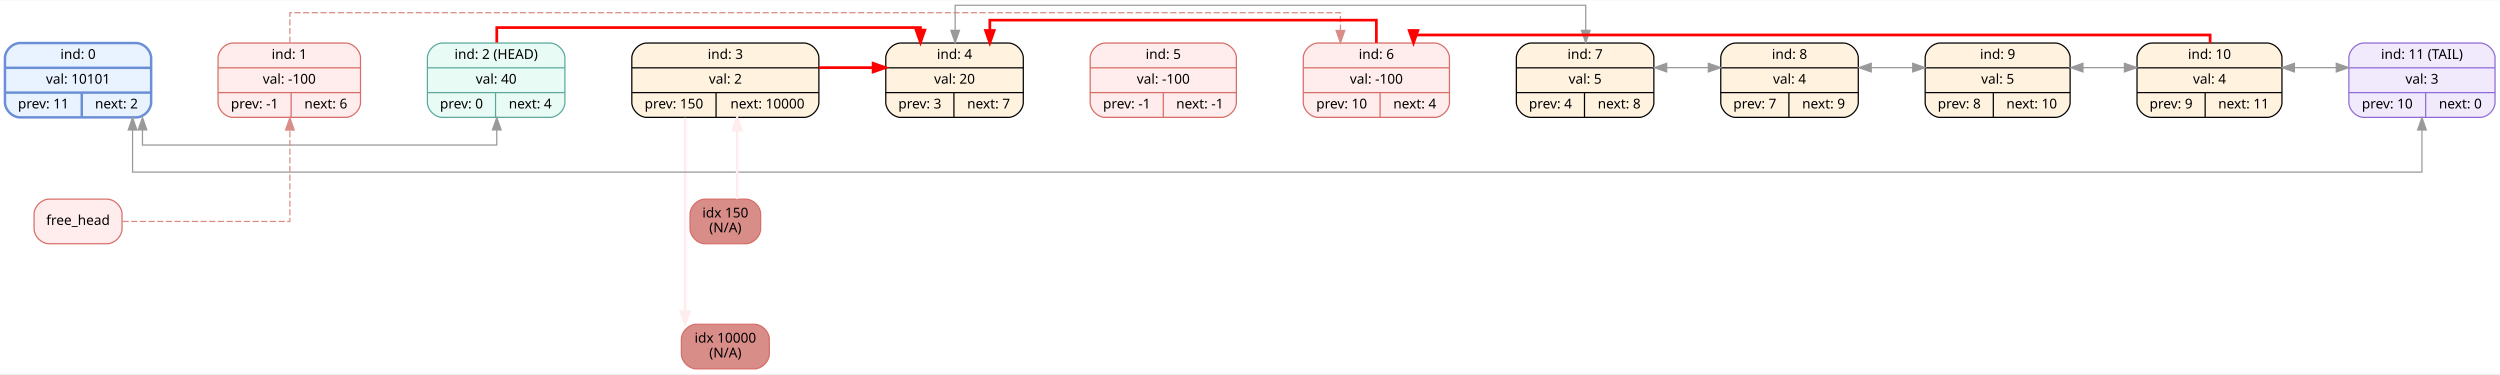
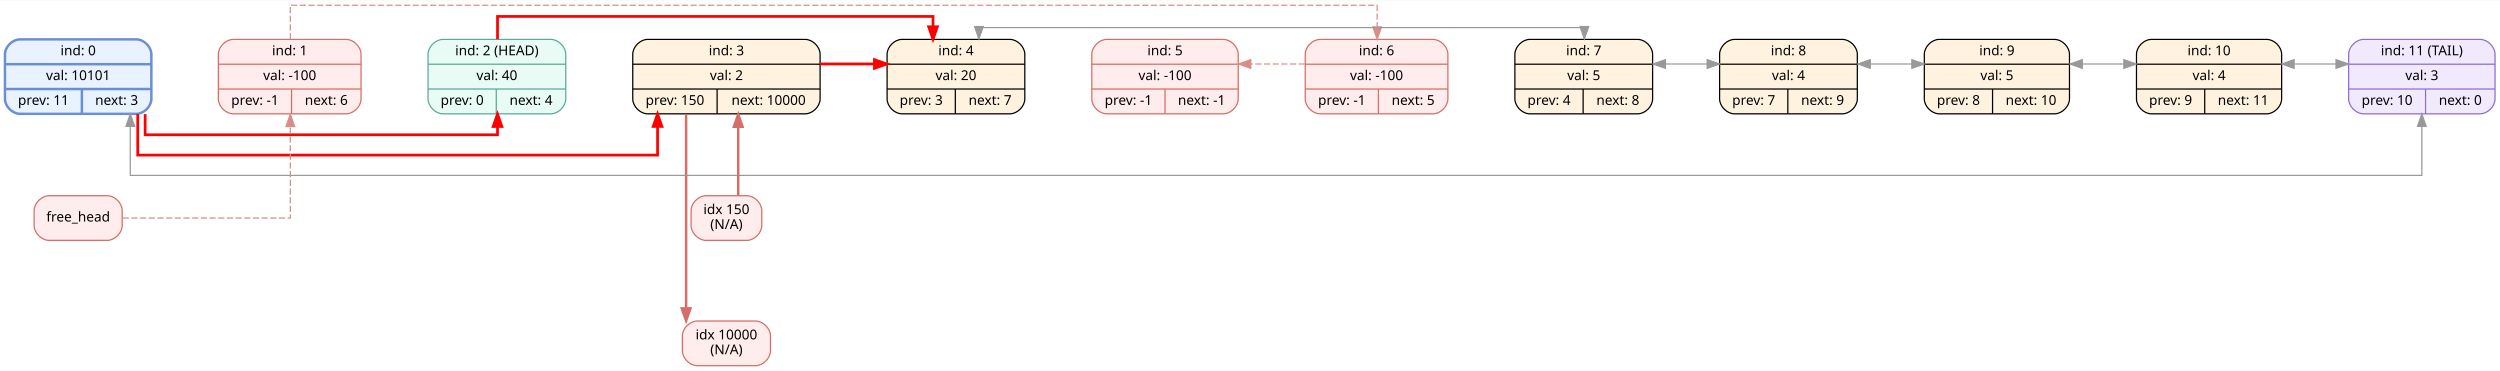
- <svg xmlns="http://www.w3.org/2000/svg" width="2018pt" height="302pt" viewBox="0.00 0.00 2018.00 301.50">
-   <g id="graph0" class="graph" transform="scale(1 1) rotate(0) translate(4 297.5)">
-     <polygon fill="white" stroke="transparent" points="-4,4 -4,-297.5 2014,-297.5 2014,4 -4,4" />
+ <svg xmlns="http://www.w3.org/2000/svg" width="2015pt" height="299pt" viewBox="0.00 0.00 2015.00 298.50">
+   <g id="graph0" class="graph" transform="scale(1 1) rotate(0) translate(4 294.5)">
+     <polygon fill="white" stroke="transparent" points="-4,4 -4,-294.5 2011,-294.5 2011,4 -4,4" />
    <g id="node1" class="node">
      <path fill="#e9f2ff" stroke="#6b8fd6" stroke-width="2" d="M12,-203C12,-203 106,-203 106,-203 112,-203 118,-209 118,-215 118,-215 118,-251 118,-251 118,-257 112,-263 106,-263 106,-263 12,-263 12,-263 6,-263 0,-257 0,-251 0,-251 0,-215 0,-215 0,-209 6,-203 12,-203" />
      <text text-anchor="middle" x="59" y="-250.2" font-family="Fira Mono" font-size="11.00">ind: 0</text>
      <polyline fill="none" stroke="#6b8fd6" stroke-width="2" points="0,-243 118,-243 " />
      <text text-anchor="middle" x="59" y="-230.2" font-family="Fira Mono" font-size="11.00">val: 10101</text>
      <polyline fill="none" stroke="#6b8fd6" stroke-width="2" points="0,-223 118,-223 " />
      <text text-anchor="middle" x="31" y="-210.2" font-family="Fira Mono" font-size="11.00">prev: 11</text>
      <polyline fill="none" stroke="#6b8fd6" stroke-width="2" points="62,-203 62,-223 " />
-       <text text-anchor="middle" x="90" y="-210.2" font-family="Fira Mono" font-size="11.00">next: 2</text>
+       <text text-anchor="middle" x="90" y="-210.2" font-family="Fira Mono" font-size="11.00">next: 3</text>
    </g>
    <g id="node2" class="node">
      <path fill="#ffecec" stroke="#d66d66" d="M184,-203C184,-203 275,-203 275,-203 281,-203 287,-209 287,-215 287,-215 287,-251 287,-251 287,-257 281,-263 275,-263 275,-263 184,-263 184,-263 178,-263 172,-257 172,-251 172,-251 172,-215 172,-215 172,-209 178,-203 184,-203" />
      <text text-anchor="middle" x="229.5" y="-250.2" font-family="Fira Mono" font-size="11.00">ind: 1</text>
      <polyline fill="none" stroke="#d66d66" points="172,-243 287,-243 " />
      <text text-anchor="middle" x="229.5" y="-230.2" font-family="Fira Mono" font-size="11.00">val: -100</text>
      <polyline fill="none" stroke="#d66d66" points="172,-223 287,-223 " />
      <text text-anchor="middle" x="201.5" y="-210.2" font-family="Fira Mono" font-size="11.00">prev: -1</text>
      <polyline fill="none" stroke="#d66d66" points="231,-203 231,-223 " />
      <text text-anchor="middle" x="259" y="-210.2" font-family="Fira Mono" font-size="11.00">next: 6</text>
    </g>
    <g id="node3" class="node">
      <path fill="#e9fbf5" stroke="#5aa99b" d="M353,-203C353,-203 440,-203 440,-203 446,-203 452,-209 452,-215 452,-215 452,-251 452,-251 452,-257 446,-263 440,-263 440,-263 353,-263 353,-263 347,-263 341,-257 341,-251 341,-251 341,-215 341,-215 341,-209 347,-203 353,-203" />
      <text text-anchor="middle" x="396.5" y="-250.2" font-family="Fira Mono" font-size="11.00">ind: 2 (HEAD)</text>
      <polyline fill="none" stroke="#5aa99b" points="341,-243 452,-243 " />
      <text text-anchor="middle" x="396.5" y="-230.2" font-family="Fira Mono" font-size="11.00">val: 40</text>
      <polyline fill="none" stroke="#5aa99b" points="341,-223 452,-223 " />
      <text text-anchor="middle" x="368.5" y="-210.2" font-family="Fira Mono" font-size="11.00">prev: 0</text>
      <polyline fill="none" stroke="#5aa99b" points="396,-203 396,-223 " />
      <text text-anchor="middle" x="424" y="-210.2" font-family="Fira Mono" font-size="11.00">next: 4</text>
    </g>
-     <g id="edge13" class="edge">
-       <path fill="none" stroke="#999999" d="M111,-192.86C111,-192.86 111,-180.67 111,-180.67 111,-180.67 397,-180.67 397,-180.67 397,-180.67 397,-192.86 397,-192.86" />
-       <polygon fill="#999999" stroke="#999999" points="107.5,-192.86 111,-202.86 114.5,-192.86 107.5,-192.86" />
-       <polygon fill="#999999" stroke="#999999" points="393.5,-192.86 397,-202.86 400.5,-192.86 393.5,-192.86" />
-     </g>
-     <g id="node7" class="node">
-       <path fill="#ffecec" stroke="#d66d66" d="M1060,-203C1060,-203 1154,-203 1154,-203 1160,-203 1166,-209 1166,-215 1166,-215 1166,-251 1166,-251 1166,-257 1160,-263 1154,-263 1154,-263 1060,-263 1060,-263 1054,-263 1048,-257 1048,-251 1048,-251 1048,-215 1048,-215 1048,-209 1054,-203 1060,-203" />
-       <text text-anchor="middle" x="1107" y="-250.2" font-family="Fira Mono" font-size="11.00">ind: 6</text>
-       <polyline fill="none" stroke="#d66d66" points="1048,-243 1166,-243 " />
-       <text text-anchor="middle" x="1107" y="-230.2" font-family="Fira Mono" font-size="11.00">val: -100</text>
-       <polyline fill="none" stroke="#d66d66" points="1048,-223 1166,-223 " />
-       <text text-anchor="middle" x="1079" y="-210.2" font-family="Fira Mono" font-size="11.00">prev: 10</text>
-       <polyline fill="none" stroke="#d66d66" points="1110,-203 1110,-223 " />
-       <text text-anchor="middle" x="1138" y="-210.2" font-family="Fira Mono" font-size="11.00">next: 4</text>
-     </g>
-     <g id="edge12" class="edge">
-       <path fill="none" stroke="#d88d88" stroke-dasharray="5,2" d="M230,-263.12C230,-275.72 230,-287.5 230,-287.5 230,-287.5 1078,-287.5 1078,-287.5 1078,-287.5 1078,-273.12 1078,-273.12" />
-       <polygon fill="#d88d88" stroke="#d88d88" points="1081.5,-273.12 1078,-263.12 1074.5,-273.12 1081.5,-273.12" />
+     <g id="edge24" class="edge">
+       <path fill="none" stroke="#ff0000" stroke-width="2.2" d="M113,-202.78C113,-193.71 113,-186.12 113,-186.12 113,-186.12 397,-186.12 397,-186.12 397,-186.12 397,-192.78 397,-192.78" />
+       <polygon fill="#ff0000" stroke="#ff0000" stroke-width="2.2" points="393.5,-192.78 397,-202.78 400.5,-192.78 393.5,-192.78" />
    </g>
    <g id="node4" class="node">
      <path fill="#fff3e0" stroke="#000000" d="M518,-203C518,-203 645,-203 645,-203 651,-203 657,-209 657,-215 657,-215 657,-251 657,-251 657,-257 651,-263 645,-263 645,-263 518,-263 518,-263 512,-263 506,-257 506,-251 506,-251 506,-215 506,-215 506,-209 512,-203 518,-203" />
      <text text-anchor="middle" x="581.5" y="-250.2" font-family="Fira Mono" font-size="11.00">ind: 3</text>
      <polyline fill="none" stroke="#000000" points="506,-243 657,-243 " />
      <text text-anchor="middle" x="581.5" y="-230.2" font-family="Fira Mono" font-size="11.00">val: 2</text>
      <polyline fill="none" stroke="#000000" points="506,-223 657,-223 " />
      <text text-anchor="middle" x="540" y="-210.2" font-family="Fira Mono" font-size="11.00">prev: 150</text>
      <polyline fill="none" stroke="#000000" points="574,-203 574,-223 " />
      <text text-anchor="middle" x="615.5" y="-210.2" font-family="Fira Mono" font-size="11.00">next: 10000</text>
    </g>
+     <g id="edge14" class="edge">
+       <path fill="none" stroke="#ff0000" stroke-width="2.2" d="M107,-202.86C107,-186.57 107,-169.75 107,-169.75 107,-169.75 526,-169.75 526,-169.75 526,-169.75 526,-192.86 526,-192.86" />
+       <polygon fill="#ff0000" stroke="#ff0000" stroke-width="2.2" points="522.5,-192.86 526,-202.86 529.5,-192.86 522.5,-192.86" />
+     </g>
+     <g id="node7" class="node">
+       <path fill="#ffecec" stroke="#d66d66" d="M1060,-203C1060,-203 1151,-203 1151,-203 1157,-203 1163,-209 1163,-215 1163,-215 1163,-251 1163,-251 1163,-257 1157,-263 1151,-263 1151,-263 1060,-263 1060,-263 1054,-263 1048,-257 1048,-251 1048,-251 1048,-215 1048,-215 1048,-209 1054,-203 1060,-203" />
+       <text text-anchor="middle" x="1105.5" y="-250.2" font-family="Fira Mono" font-size="11.00">ind: 6</text>
+       <polyline fill="none" stroke="#d66d66" points="1048,-243 1163,-243 " />
+       <text text-anchor="middle" x="1105.5" y="-230.2" font-family="Fira Mono" font-size="11.00">val: -100</text>
+       <polyline fill="none" stroke="#d66d66" points="1048,-223 1163,-223 " />
+       <text text-anchor="middle" x="1077.5" y="-210.2" font-family="Fira Mono" font-size="11.00">prev: -1</text>
+       <polyline fill="none" stroke="#d66d66" points="1107,-203 1107,-223 " />
+       <text text-anchor="middle" x="1135" y="-210.2" font-family="Fira Mono" font-size="11.00">next: 5</text>
+     </g>
+     <g id="edge12" class="edge">
+       <path fill="none" stroke="#d88d88" stroke-dasharray="5,2" d="M230,-263.1C230,-277.01 230,-290.5 230,-290.5 230,-290.5 1106,-290.5 1106,-290.5 1106,-290.5 1106,-273.1 1106,-273.1" />
+       <polygon fill="#d88d88" stroke="#d88d88" points="1109.5,-273.1 1106,-263.1 1102.5,-273.1 1109.5,-273.1" />
+     </g>
    <g id="node5" class="node">
      <path fill="#fff3e0" stroke="#000000" d="M723,-203C723,-203 810,-203 810,-203 816,-203 822,-209 822,-215 822,-215 822,-251 822,-251 822,-257 816,-263 810,-263 810,-263 723,-263 723,-263 717,-263 711,-257 711,-251 711,-251 711,-215 711,-215 711,-209 717,-203 723,-203" />
      <text text-anchor="middle" x="766.5" y="-250.2" font-family="Fira Mono" font-size="11.00">ind: 4</text>
      <polyline fill="none" stroke="#000000" points="711,-243 822,-243 " />
      <text text-anchor="middle" x="766.5" y="-230.2" font-family="Fira Mono" font-size="11.00">val: 20</text>
      <polyline fill="none" stroke="#000000" points="711,-223 822,-223 " />
      <text text-anchor="middle" x="738.5" y="-210.2" font-family="Fira Mono" font-size="11.00">prev: 3</text>
      <polyline fill="none" stroke="#000000" points="766,-203 766,-223 " />
      <text text-anchor="middle" x="794" y="-210.2" font-family="Fira Mono" font-size="11.00">next: 7</text>
    </g>
-     <g id="edge14" class="edge">
-       <path fill="none" stroke="#ff0000" stroke-width="2.2" d="M397,-263.43C397,-270.25 397,-275.5 397,-275.5 397,-275.5 739,-275.5 739,-275.5 739,-275.5 739,-273.43 739,-273.43" />
-       <polygon fill="#ff0000" stroke="#ff0000" stroke-width="2.2" points="742.5,-273.43 739,-263.43 735.5,-273.43 742.5,-273.43" />
-     </g>
-     <g id="edge26" class="edge">
+     <g id="edge15" class="edge">
+       <path fill="none" stroke="#ff0000" stroke-width="2.2" d="M397,-263.16C397,-273.03 397,-281.5 397,-281.5 397,-281.5 748,-281.5 748,-281.5 748,-281.5 748,-273.16 748,-273.16" />
+       <polygon fill="#ff0000" stroke="#ff0000" stroke-width="2.2" points="751.5,-273.16 748,-263.16 744.5,-273.16 751.5,-273.16" />
+     </g>
+     <g id="edge27" class="edge">
      <path fill="none" stroke="#ff0000" stroke-width="2.2" d="M657.01,-243.17C657.01,-243.17 700.78,-243.17 700.78,-243.17" />
      <polygon fill="#ff0000" stroke="#ff0000" stroke-width="2.2" points="700.78,-246.67 710.78,-243.17 700.78,-239.67 700.78,-246.67" />
    </g>
    <g id="node13" class="node">
-       <path fill="#d88d88" stroke="#d66d66" d="M605,-36C605,-36 558,-36 558,-36 552,-36 546,-30 546,-24 546,-24 546,-12 546,-12 546,-6 552,0 558,0 558,0 605,0 605,0 611,0 617,-6 617,-12 617,-12 617,-24 617,-24 617,-30 611,-36 605,-36" />
+       <path fill="#ffecec" stroke="#d66d66" d="M605,-36C605,-36 558,-36 558,-36 552,-36 546,-30 546,-24 546,-24 546,-12 546,-12 546,-6 552,0 558,0 558,0 605,0 605,0 611,0 617,-6 617,-12 617,-12 617,-24 617,-24 617,-30 611,-36 605,-36" />
      <text text-anchor="middle" x="581.5" y="-21.2" font-family="Fira Mono" font-size="11.00">idx 10000</text>
      <text text-anchor="middle" x="581.5" y="-9.2" font-family="Fira Mono" font-size="11.00">(N/A)</text>
    </g>
-     <g id="edge15" class="edge">
-       <path fill="none" stroke="#ffecec" stroke-width="2" d="M549,-202.65C549,-202.65 549,-46.2 549,-46.2" />
-       <polygon fill="#ffecec" stroke="#ffecec" stroke-width="2" points="552.5,-46.2 549,-36.2 545.5,-46.2 552.5,-46.2" />
+     <g id="edge16" class="edge">
+       <path fill="none" stroke="#d66d66" stroke-width="2" d="M549,-202.65C549,-202.65 549,-46.2 549,-46.2" />
+       <polygon fill="#d66d66" stroke="#d66d66" stroke-width="2" points="552.5,-46.2 549,-36.2 545.5,-46.2 552.5,-46.2" />
    </g>
    <g id="node14" class="node">
-       <path fill="#d88d88" stroke="#d66d66" d="M598,-137C598,-137 565,-137 565,-137 559,-137 553,-131 553,-125 553,-125 553,-113 553,-113 553,-107 559,-101 565,-101 565,-101 598,-101 598,-101 604,-101 610,-107 610,-113 610,-113 610,-125 610,-125 610,-131 604,-137 598,-137" />
+       <path fill="#ffecec" stroke="#d66d66" d="M598,-137C598,-137 565,-137 565,-137 559,-137 553,-131 553,-125 553,-125 553,-113 553,-113 553,-107 559,-101 565,-101 565,-101 598,-101 598,-101 604,-101 610,-107 610,-113 610,-113 610,-125 610,-125 610,-131 604,-137 598,-137" />
      <text text-anchor="middle" x="581.5" y="-122.2" font-family="Fira Mono" font-size="11.00">idx 150</text>
      <text text-anchor="middle" x="581.5" y="-110.2" font-family="Fira Mono" font-size="11.00">(N/A)</text>
    </g>
    <g id="node6" class="node">
      <path fill="#ffecec" stroke="#d66d66" d="M888,-203C888,-203 982,-203 982,-203 988,-203 994,-209 994,-215 994,-215 994,-251 994,-251 994,-257 988,-263 982,-263 982,-263 888,-263 888,-263 882,-263 876,-257 876,-251 876,-251 876,-215 876,-215 876,-209 882,-203 888,-203" />
      <text text-anchor="middle" x="935" y="-250.2" font-family="Fira Mono" font-size="11.00">ind: 5</text>
      <polyline fill="none" stroke="#d66d66" points="876,-243 994,-243 " />
      <text text-anchor="middle" x="935" y="-230.2" font-family="Fira Mono" font-size="11.00">val: -100</text>
      <polyline fill="none" stroke="#d66d66" points="876,-223 994,-223 " />
      <text text-anchor="middle" x="905.5" y="-210.2" font-family="Fira Mono" font-size="11.00">prev: -1</text>
      <polyline fill="none" stroke="#d66d66" points="935,-203 935,-223 " />
      <text text-anchor="middle" x="964.5" y="-210.2" font-family="Fira Mono" font-size="11.00">next: -1</text>
    </g>
    <g id="node8" class="node">
-       <path fill="#fff3e0" stroke="#000000" d="M1232,-203C1232,-203 1319,-203 1319,-203 1325,-203 1331,-209 1331,-215 1331,-215 1331,-251 1331,-251 1331,-257 1325,-263 1319,-263 1319,-263 1232,-263 1232,-263 1226,-263 1220,-257 1220,-251 1220,-251 1220,-215 1220,-215 1220,-209 1226,-203 1232,-203" />
-       <text text-anchor="middle" x="1275.5" y="-250.2" font-family="Fira Mono" font-size="11.00">ind: 7</text>
-       <polyline fill="none" stroke="#000000" points="1220,-243 1331,-243 " />
-       <text text-anchor="middle" x="1275.5" y="-230.2" font-family="Fira Mono" font-size="11.00">val: 5</text>
-       <polyline fill="none" stroke="#000000" points="1220,-223 1331,-223 " />
-       <text text-anchor="middle" x="1247.5" y="-210.2" font-family="Fira Mono" font-size="11.00">prev: 4</text>
-       <polyline fill="none" stroke="#000000" points="1275,-203 1275,-223 " />
-       <text text-anchor="middle" x="1303" y="-210.2" font-family="Fira Mono" font-size="11.00">next: 8</text>
-     </g>
-     <g id="edge17" class="edge">
-       <path fill="none" stroke="#999999" d="M767,-273.25C767,-273.25 767,-293.5 767,-293.5 767,-293.5 1276,-293.5 1276,-293.5 1276,-293.5 1276,-273.25 1276,-273.25" />
-       <polygon fill="#999999" stroke="#999999" points="770.5,-273.25 767,-263.25 763.5,-273.25 770.5,-273.25" />
-       <polygon fill="#999999" stroke="#999999" points="1279.5,-273.25 1276,-263.25 1272.5,-273.25 1279.5,-273.25" />
+       <path fill="#fff3e0" stroke="#000000" d="M1229,-203C1229,-203 1316,-203 1316,-203 1322,-203 1328,-209 1328,-215 1328,-215 1328,-251 1328,-251 1328,-257 1322,-263 1316,-263 1316,-263 1229,-263 1229,-263 1223,-263 1217,-257 1217,-251 1217,-251 1217,-215 1217,-215 1217,-209 1223,-203 1229,-203" />
+       <text text-anchor="middle" x="1272.5" y="-250.2" font-family="Fira Mono" font-size="11.00">ind: 7</text>
+       <polyline fill="none" stroke="#000000" points="1217,-243 1328,-243 " />
+       <text text-anchor="middle" x="1272.5" y="-230.2" font-family="Fira Mono" font-size="11.00">val: 5</text>
+       <polyline fill="none" stroke="#000000" points="1217,-223 1328,-223 " />
+       <text text-anchor="middle" x="1244.5" y="-210.2" font-family="Fira Mono" font-size="11.00">prev: 4</text>
+       <polyline fill="none" stroke="#000000" points="1272,-203 1272,-223 " />
+       <text text-anchor="middle" x="1300" y="-210.2" font-family="Fira Mono" font-size="11.00">next: 8</text>
    </g>
    <g id="edge18" class="edge">
-       <path fill="none" stroke="#ff0000" stroke-width="2.2" d="M1107,-263.16C1107,-273.03 1107,-281.5 1107,-281.5 1107,-281.5 795,-281.5 795,-281.5 795,-281.5 795,-273.16 795,-273.16" />
-       <polygon fill="#ff0000" stroke="#ff0000" stroke-width="2.2" points="798.5,-273.16 795,-263.16 791.5,-273.16 798.5,-273.16" />
+       <path fill="none" stroke="#999999" d="M785,-271.58C785,-271.58 785,-272.5 785,-272.5 785,-272.5 1273,-272.5 1273,-272.5 1273,-272.5 1273,-271.58 1273,-271.58" />
+       <polygon fill="#999999" stroke="#999999" points="788.5,-273.34 785,-263.34 781.5,-273.34 788.5,-273.34" />
+       <polygon fill="#999999" stroke="#999999" points="1276.5,-273.34 1273,-263.34 1269.5,-273.34 1276.5,-273.34" />
+     </g>
+     <g id="edge13" class="edge">
+       <path fill="none" stroke="#d88d88" stroke-dasharray="5,2" d="M1047.78,-243.17C1047.78,-243.17 1004.12,-243.17 1004.12,-243.17" />
+       <polygon fill="#d88d88" stroke="#d88d88" points="1004.12,-239.67 994.12,-243.17 1004.12,-246.67 1004.12,-239.67" />
    </g>
    <g id="node9" class="node">
-       <path fill="#fff3e0" stroke="#000000" d="M1397,-203C1397,-203 1484,-203 1484,-203 1490,-203 1496,-209 1496,-215 1496,-215 1496,-251 1496,-251 1496,-257 1490,-263 1484,-263 1484,-263 1397,-263 1397,-263 1391,-263 1385,-257 1385,-251 1385,-251 1385,-215 1385,-215 1385,-209 1391,-203 1397,-203" />
-       <text text-anchor="middle" x="1440.5" y="-250.2" font-family="Fira Mono" font-size="11.00">ind: 8</text>
-       <polyline fill="none" stroke="#000000" points="1385,-243 1496,-243 " />
-       <text text-anchor="middle" x="1440.5" y="-230.2" font-family="Fira Mono" font-size="11.00">val: 4</text>
-       <polyline fill="none" stroke="#000000" points="1385,-223 1496,-223 " />
-       <text text-anchor="middle" x="1412.5" y="-210.2" font-family="Fira Mono" font-size="11.00">prev: 7</text>
-       <polyline fill="none" stroke="#000000" points="1440,-203 1440,-223 " />
-       <text text-anchor="middle" x="1468" y="-210.2" font-family="Fira Mono" font-size="11.00">next: 9</text>
+       <path fill="#fff3e0" stroke="#000000" d="M1394,-203C1394,-203 1481,-203 1481,-203 1487,-203 1493,-209 1493,-215 1493,-215 1493,-251 1493,-251 1493,-257 1487,-263 1481,-263 1481,-263 1394,-263 1394,-263 1388,-263 1382,-257 1382,-251 1382,-251 1382,-215 1382,-215 1382,-209 1388,-203 1394,-203" />
+       <text text-anchor="middle" x="1437.5" y="-250.2" font-family="Fira Mono" font-size="11.00">ind: 8</text>
+       <polyline fill="none" stroke="#000000" points="1382,-243 1493,-243 " />
+       <text text-anchor="middle" x="1437.5" y="-230.2" font-family="Fira Mono" font-size="11.00">val: 4</text>
+       <polyline fill="none" stroke="#000000" points="1382,-223 1493,-223 " />
+       <text text-anchor="middle" x="1409.5" y="-210.2" font-family="Fira Mono" font-size="11.00">prev: 7</text>
+       <polyline fill="none" stroke="#000000" points="1437,-203 1437,-223 " />
+       <text text-anchor="middle" x="1465" y="-210.2" font-family="Fira Mono" font-size="11.00">next: 9</text>
    </g>
    <g id="edge19" class="edge">
-       <path fill="none" stroke="#999999" d="M1341.36,-243.17C1341.36,-243.17 1374.98,-243.17 1374.98,-243.17" />
-       <polygon fill="#999999" stroke="#999999" points="1374.98,-246.67 1384.98,-243.17 1374.98,-239.67 1374.98,-246.67" />
-       <polygon fill="#999999" stroke="#999999" points="1341.36,-239.67 1331.36,-243.17 1341.36,-246.67 1341.36,-239.67" />
+       <path fill="none" stroke="#999999" d="M1338.36,-243.17C1338.36,-243.17 1371.98,-243.17 1371.98,-243.17" />
+       <polygon fill="#999999" stroke="#999999" points="1371.98,-246.67 1381.98,-243.17 1371.98,-239.67 1371.98,-246.67" />
+       <polygon fill="#999999" stroke="#999999" points="1338.36,-239.67 1328.36,-243.17 1338.36,-246.67 1338.36,-239.67" />
    </g>
    <g id="node10" class="node">
-       <path fill="#fff3e0" stroke="#000000" d="M1562,-203C1562,-203 1655,-203 1655,-203 1661,-203 1667,-209 1667,-215 1667,-215 1667,-251 1667,-251 1667,-257 1661,-263 1655,-263 1655,-263 1562,-263 1562,-263 1556,-263 1550,-257 1550,-251 1550,-251 1550,-215 1550,-215 1550,-209 1556,-203 1562,-203" />
-       <text text-anchor="middle" x="1608.5" y="-250.2" font-family="Fira Mono" font-size="11.00">ind: 9</text>
-       <polyline fill="none" stroke="#000000" points="1550,-243 1667,-243 " />
-       <text text-anchor="middle" x="1608.5" y="-230.2" font-family="Fira Mono" font-size="11.00">val: 5</text>
-       <polyline fill="none" stroke="#000000" points="1550,-223 1667,-223 " />
-       <text text-anchor="middle" x="1577.5" y="-210.2" font-family="Fira Mono" font-size="11.00">prev: 8</text>
-       <polyline fill="none" stroke="#000000" points="1605,-203 1605,-223 " />
-       <text text-anchor="middle" x="1636" y="-210.2" font-family="Fira Mono" font-size="11.00">next: 10</text>
+       <path fill="#fff3e0" stroke="#000000" d="M1559,-203C1559,-203 1652,-203 1652,-203 1658,-203 1664,-209 1664,-215 1664,-215 1664,-251 1664,-251 1664,-257 1658,-263 1652,-263 1652,-263 1559,-263 1559,-263 1553,-263 1547,-257 1547,-251 1547,-251 1547,-215 1547,-215 1547,-209 1553,-203 1559,-203" />
+       <text text-anchor="middle" x="1605.5" y="-250.2" font-family="Fira Mono" font-size="11.00">ind: 9</text>
+       <polyline fill="none" stroke="#000000" points="1547,-243 1664,-243 " />
+       <text text-anchor="middle" x="1605.5" y="-230.2" font-family="Fira Mono" font-size="11.00">val: 5</text>
+       <polyline fill="none" stroke="#000000" points="1547,-223 1664,-223 " />
+       <text text-anchor="middle" x="1574.5" y="-210.2" font-family="Fira Mono" font-size="11.00">prev: 8</text>
+       <polyline fill="none" stroke="#000000" points="1602,-203 1602,-223 " />
+       <text text-anchor="middle" x="1633" y="-210.2" font-family="Fira Mono" font-size="11.00">next: 10</text>
    </g>
    <g id="edge20" class="edge">
-       <path fill="none" stroke="#999999" d="M1506.44,-243.17C1506.44,-243.17 1539.93,-243.17 1539.93,-243.17" />
-       <polygon fill="#999999" stroke="#999999" points="1539.93,-246.67 1549.93,-243.17 1539.93,-239.67 1539.93,-246.67" />
-       <polygon fill="#999999" stroke="#999999" points="1506.44,-239.67 1496.44,-243.17 1506.44,-246.67 1506.44,-239.67" />
+       <path fill="none" stroke="#999999" d="M1503.44,-243.17C1503.44,-243.17 1536.93,-243.17 1536.93,-243.17" />
+       <polygon fill="#999999" stroke="#999999" points="1536.93,-246.67 1546.93,-243.17 1536.93,-239.67 1536.93,-246.67" />
+       <polygon fill="#999999" stroke="#999999" points="1503.44,-239.67 1493.44,-243.17 1503.44,-246.67 1503.44,-239.67" />
    </g>
    <g id="node11" class="node">
-       <path fill="#fff3e0" stroke="#000000" d="M1733,-203C1733,-203 1826,-203 1826,-203 1832,-203 1838,-209 1838,-215 1838,-215 1838,-251 1838,-251 1838,-257 1832,-263 1826,-263 1826,-263 1733,-263 1733,-263 1727,-263 1721,-257 1721,-251 1721,-251 1721,-215 1721,-215 1721,-209 1727,-203 1733,-203" />
-       <text text-anchor="middle" x="1779.5" y="-250.2" font-family="Fira Mono" font-size="11.00">ind: 10</text>
-       <polyline fill="none" stroke="#000000" points="1721,-243 1838,-243 " />
-       <text text-anchor="middle" x="1779.5" y="-230.2" font-family="Fira Mono" font-size="11.00">val: 4</text>
-       <polyline fill="none" stroke="#000000" points="1721,-223 1838,-223 " />
-       <text text-anchor="middle" x="1748.5" y="-210.2" font-family="Fira Mono" font-size="11.00">prev: 9</text>
-       <polyline fill="none" stroke="#000000" points="1776,-203 1776,-223 " />
-       <text text-anchor="middle" x="1807" y="-210.2" font-family="Fira Mono" font-size="11.00">next: 11</text>
+       <path fill="#fff3e0" stroke="#000000" d="M1730,-203C1730,-203 1823,-203 1823,-203 1829,-203 1835,-209 1835,-215 1835,-215 1835,-251 1835,-251 1835,-257 1829,-263 1823,-263 1823,-263 1730,-263 1730,-263 1724,-263 1718,-257 1718,-251 1718,-251 1718,-215 1718,-215 1718,-209 1724,-203 1730,-203" />
+       <text text-anchor="middle" x="1776.5" y="-250.2" font-family="Fira Mono" font-size="11.00">ind: 10</text>
+       <polyline fill="none" stroke="#000000" points="1718,-243 1835,-243 " />
+       <text text-anchor="middle" x="1776.5" y="-230.2" font-family="Fira Mono" font-size="11.00">val: 4</text>
+       <polyline fill="none" stroke="#000000" points="1718,-223 1835,-223 " />
+       <text text-anchor="middle" x="1745.5" y="-210.2" font-family="Fira Mono" font-size="11.00">prev: 9</text>
+       <polyline fill="none" stroke="#000000" points="1773,-203 1773,-223 " />
+       <text text-anchor="middle" x="1804" y="-210.2" font-family="Fira Mono" font-size="11.00">next: 11</text>
    </g>
    <g id="edge21" class="edge">
-       <path fill="none" stroke="#999999" d="M1677.35,-243.17C1677.35,-243.17 1710.83,-243.17 1710.83,-243.17" />
-       <polygon fill="#999999" stroke="#999999" points="1710.83,-246.67 1720.83,-243.17 1710.83,-239.67 1710.83,-246.67" />
-       <polygon fill="#999999" stroke="#999999" points="1677.35,-239.67 1667.35,-243.17 1677.35,-246.67 1677.35,-239.67" />
-     </g>
-     <g id="edge27" class="edge">
-       <path fill="none" stroke="#ff0000" stroke-width="2.2" d="M1780,-263.14C1780,-266.92 1780,-269.5 1780,-269.5 1780,-269.5 1137,-269.5 1137,-269.5 1137,-269.5 1137,-268.86 1137,-268.86" />
-       <polygon fill="#ff0000" stroke="#ff0000" stroke-width="2.2" points="1140.5,-273.14 1137,-263.14 1133.5,-273.14 1140.5,-273.14" />
+       <path fill="none" stroke="#999999" d="M1674.35,-243.17C1674.35,-243.17 1707.83,-243.17 1707.83,-243.17" />
+       <polygon fill="#999999" stroke="#999999" points="1707.83,-246.67 1717.83,-243.17 1707.83,-239.67 1707.83,-246.67" />
+       <polygon fill="#999999" stroke="#999999" points="1674.35,-239.67 1664.35,-243.17 1674.35,-246.67 1674.35,-239.67" />
    </g>
    <g id="node12" class="node">
-       <path fill="#f1eafd" stroke="#8e6bd6" d="M1904,-203C1904,-203 1998,-203 1998,-203 2004,-203 2010,-209 2010,-215 2010,-215 2010,-251 2010,-251 2010,-257 2004,-263 1998,-263 1998,-263 1904,-263 1904,-263 1898,-263 1892,-257 1892,-251 1892,-251 1892,-215 1892,-215 1892,-209 1898,-203 1904,-203" />
-       <text text-anchor="middle" x="1951" y="-250.2" font-family="Fira Mono" font-size="11.00">ind: 11 (TAIL)</text>
-       <polyline fill="none" stroke="#8e6bd6" points="1892,-243 2010,-243 " />
-       <text text-anchor="middle" x="1951" y="-230.2" font-family="Fira Mono" font-size="11.00">val: 3</text>
-       <polyline fill="none" stroke="#8e6bd6" points="1892,-223 2010,-223 " />
-       <text text-anchor="middle" x="1923" y="-210.2" font-family="Fira Mono" font-size="11.00">prev: 10</text>
-       <polyline fill="none" stroke="#8e6bd6" points="1954,-203 1954,-223 " />
-       <text text-anchor="middle" x="1982" y="-210.2" font-family="Fira Mono" font-size="11.00">next: 0</text>
+       <path fill="#f1eafd" stroke="#8e6bd6" d="M1901,-203C1901,-203 1995,-203 1995,-203 2001,-203 2007,-209 2007,-215 2007,-215 2007,-251 2007,-251 2007,-257 2001,-263 1995,-263 1995,-263 1901,-263 1901,-263 1895,-263 1889,-257 1889,-251 1889,-251 1889,-215 1889,-215 1889,-209 1895,-203 1901,-203" />
+       <text text-anchor="middle" x="1948" y="-250.2" font-family="Fira Mono" font-size="11.00">ind: 11 (TAIL)</text>
+       <polyline fill="none" stroke="#8e6bd6" points="1889,-243 2007,-243 " />
+       <text text-anchor="middle" x="1948" y="-230.2" font-family="Fira Mono" font-size="11.00">val: 3</text>
+       <polyline fill="none" stroke="#8e6bd6" points="1889,-223 2007,-223 " />
+       <text text-anchor="middle" x="1920" y="-210.2" font-family="Fira Mono" font-size="11.00">prev: 10</text>
+       <polyline fill="none" stroke="#8e6bd6" points="1951,-203 1951,-223 " />
+       <text text-anchor="middle" x="1979" y="-210.2" font-family="Fira Mono" font-size="11.00">next: 0</text>
    </g>
    <g id="edge22" class="edge">
-       <path fill="none" stroke="#999999" d="M1848.04,-243.17C1848.04,-243.17 1881.85,-243.17 1881.85,-243.17" />
-       <polygon fill="#999999" stroke="#999999" points="1881.85,-246.67 1891.85,-243.17 1881.85,-239.67 1881.85,-246.67" />
-       <polygon fill="#999999" stroke="#999999" points="1848.04,-239.67 1838.04,-243.17 1848.04,-246.67 1848.04,-239.67" />
+       <path fill="none" stroke="#999999" d="M1845.04,-243.17C1845.04,-243.17 1878.85,-243.17 1878.85,-243.17" />
+       <polygon fill="#999999" stroke="#999999" points="1878.85,-246.67 1888.85,-243.17 1878.85,-239.67 1878.85,-246.67" />
+       <polygon fill="#999999" stroke="#999999" points="1845.04,-239.67 1835.04,-243.17 1845.04,-246.67 1845.04,-239.67" />
    </g>
    <g id="edge23" class="edge">
-       <path fill="none" stroke="#999999" d="M1951,-192.83C1951,-192.83 1951,-158.83 1951,-158.83 1951,-158.83 103,-158.83 103,-158.83 103,-158.83 103,-192.83 103,-192.83" />
-       <polygon fill="#999999" stroke="#999999" points="1947.5,-192.83 1951,-202.83 1954.5,-192.83 1947.5,-192.83" />
-       <polygon fill="#999999" stroke="#999999" points="99.5,-192.83 103,-202.83 106.5,-192.83 99.5,-192.83" />
-     </g>
-     <g id="edge24" class="edge">
-       <path fill="none" stroke="#ffecec" stroke-width="2" d="M591,-137.06C591,-137.06 591,-192.59 591,-192.59" />
-       <polygon fill="#ffecec" stroke="#ffecec" stroke-width="2" points="587.5,-192.59 591,-202.59 594.5,-192.59 587.5,-192.59" />
+       <path fill="none" stroke="#999999" d="M1948,-192.9C1948,-192.9 1948,-153.38 1948,-153.38 1948,-153.38 101,-153.38 101,-153.38 101,-153.38 101,-192.9 101,-192.9" />
+       <polygon fill="#999999" stroke="#999999" points="1944.5,-192.9 1948,-202.9 1951.5,-192.9 1944.5,-192.9" />
+       <polygon fill="#999999" stroke="#999999" points="97.5,-192.9 101,-202.9 104.5,-192.9 97.5,-192.9" />
+     </g>
+     <g id="edge25" class="edge">
+       <path fill="none" stroke="#d66d66" stroke-width="2" d="M591,-137.06C591,-137.06 591,-192.59 591,-192.59" />
+       <polygon fill="#d66d66" stroke="#d66d66" stroke-width="2" points="587.5,-192.59 591,-202.59 594.5,-192.59 587.5,-192.59" />
    </g>
    <g id="node15" class="node">
      <path fill="#ffecec" stroke="#d66d66" d="M82.5,-137C82.5,-137 35.5,-137 35.5,-137 29.5,-137 23.5,-131 23.5,-125 23.5,-125 23.5,-113 23.5,-113 23.5,-107 29.5,-101 35.5,-101 35.5,-101 82.5,-101 82.5,-101 88.5,-101 94.5,-107 94.5,-113 94.5,-113 94.5,-125 94.5,-125 94.5,-131 88.5,-137 82.5,-137" />
      <text text-anchor="middle" x="59" y="-116.2" font-family="Fira Mono" font-size="11.00">free_head</text>
    </g>
    <g id="edge28" class="edge">
      <path fill="none" stroke="#d88d88" stroke-dasharray="5,2" d="M94.85,-119C144.99,-119 230,-119 230,-119 230,-119 230,-192.75 230,-192.75" />
      <polygon fill="#d88d88" stroke="#d88d88" points="226.5,-192.75 230,-202.75 233.5,-192.75 226.5,-192.75" />
    </g>
  </g>
</svg>
